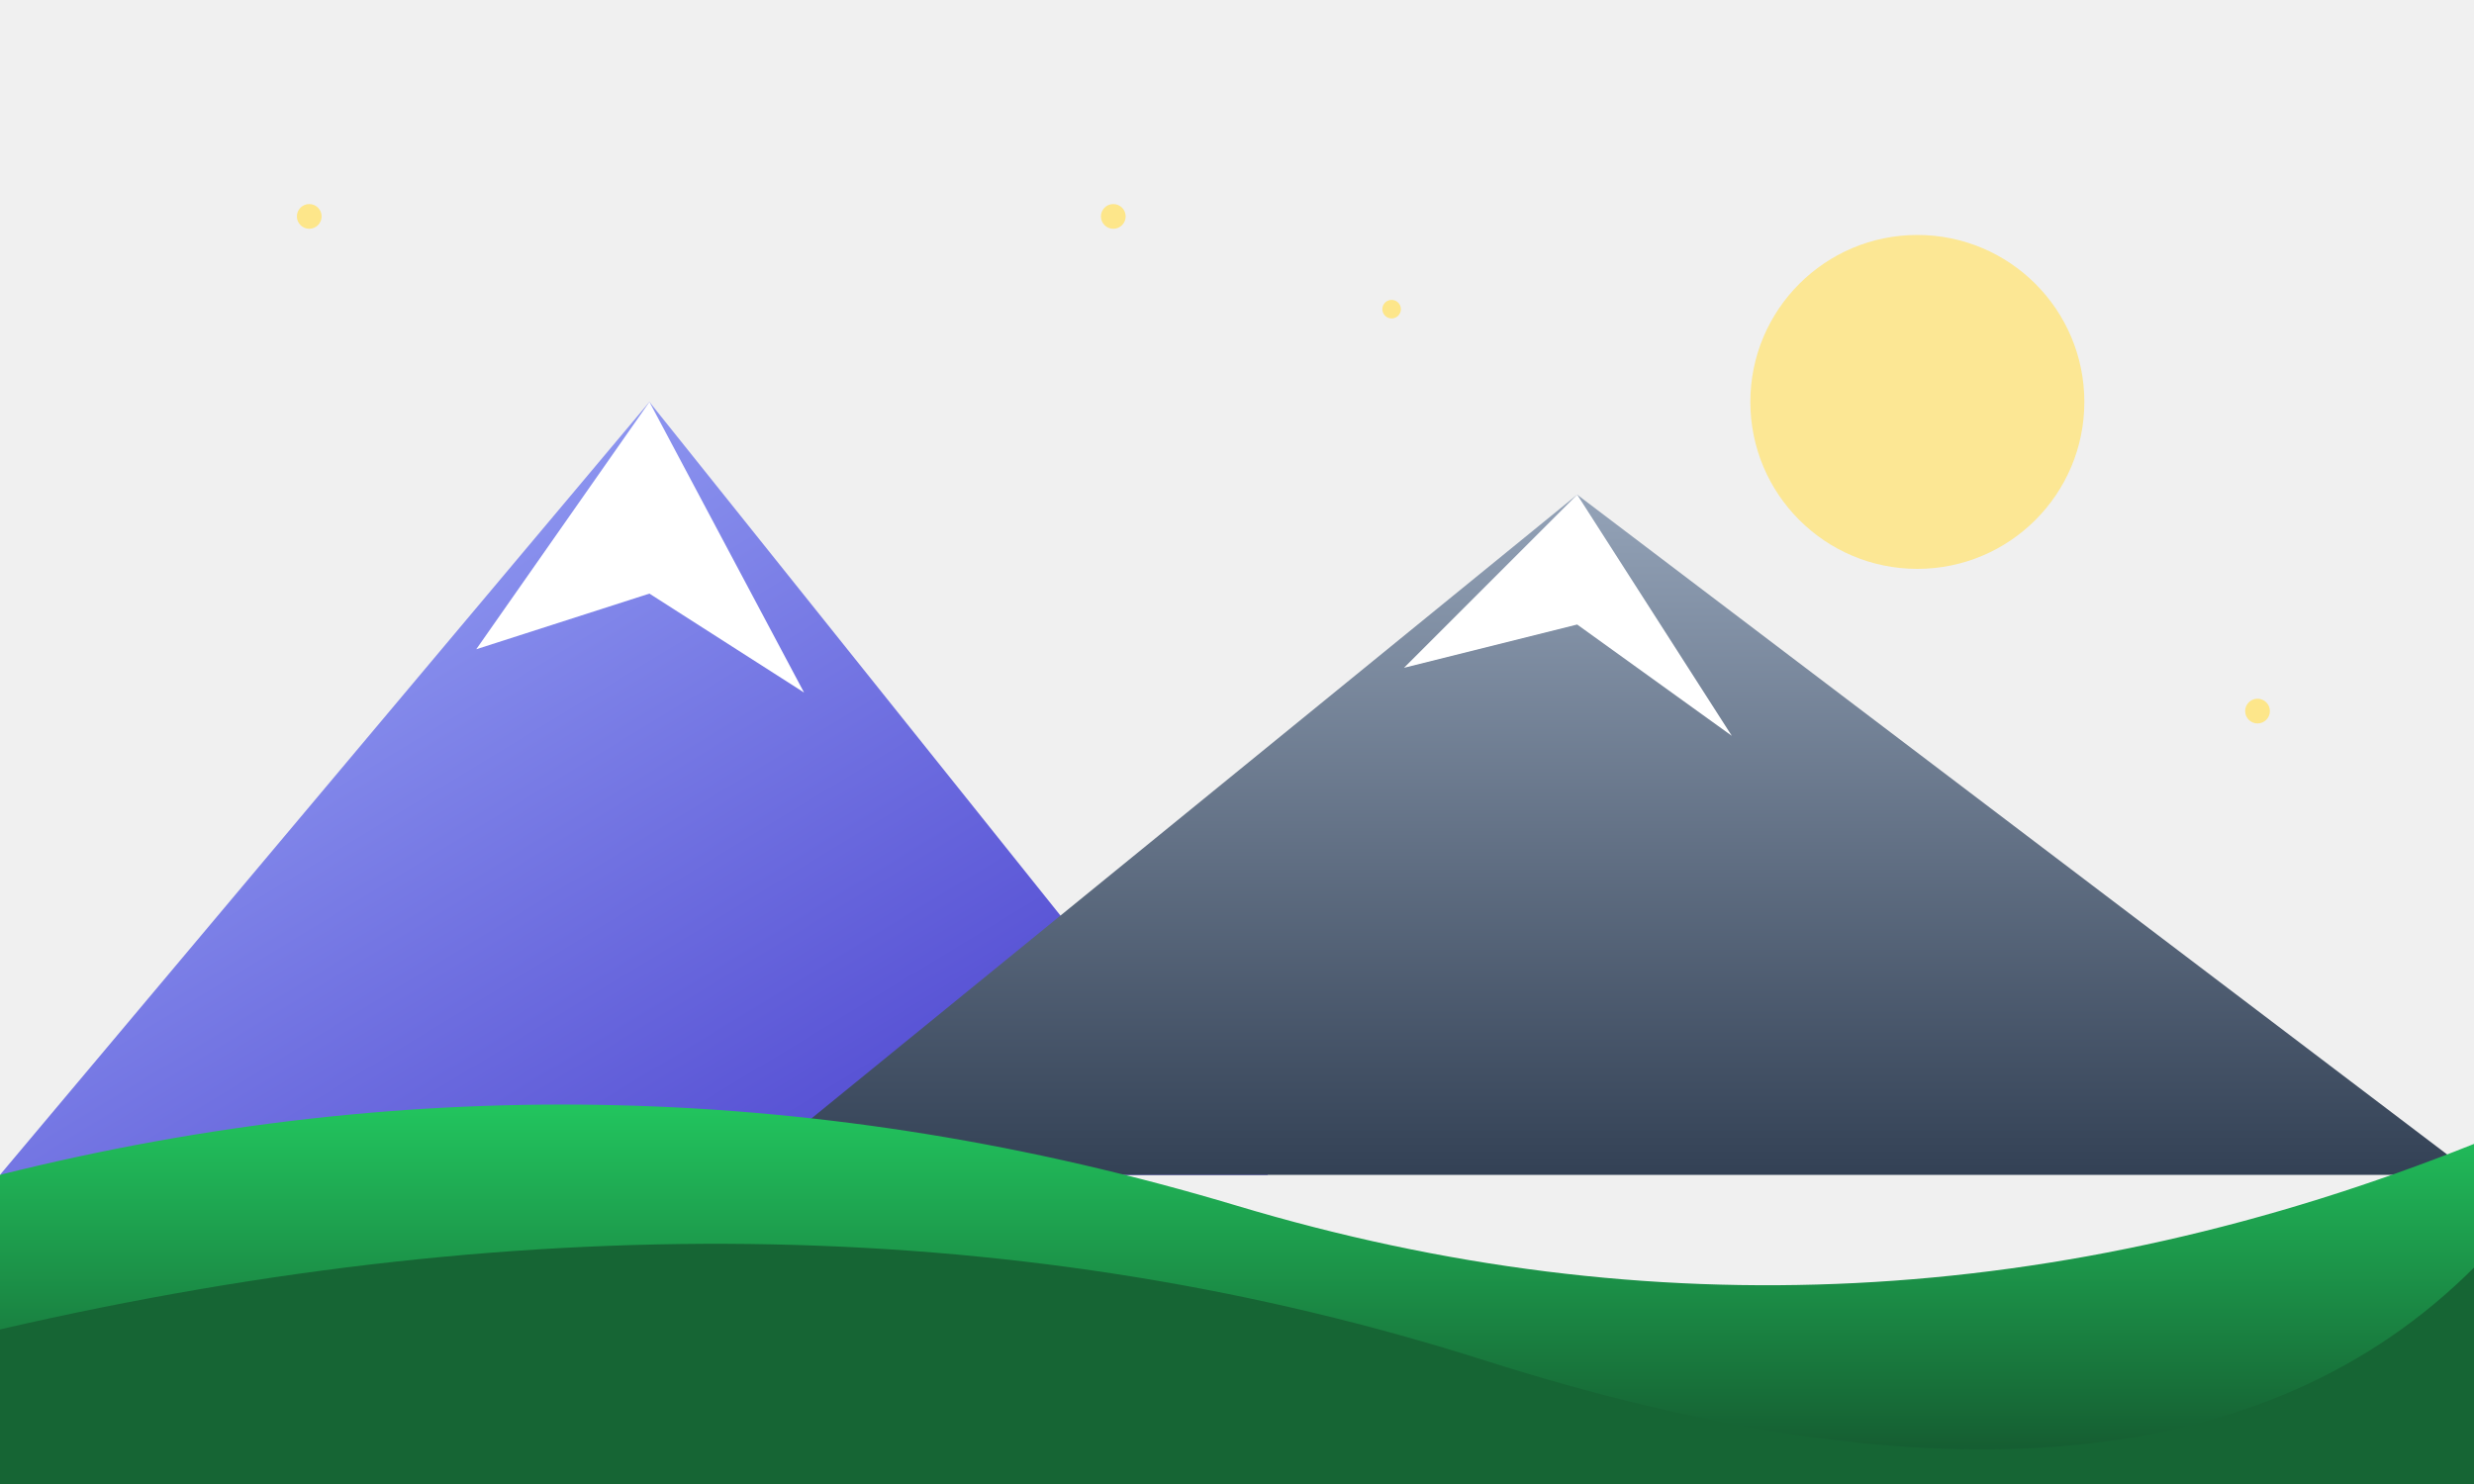
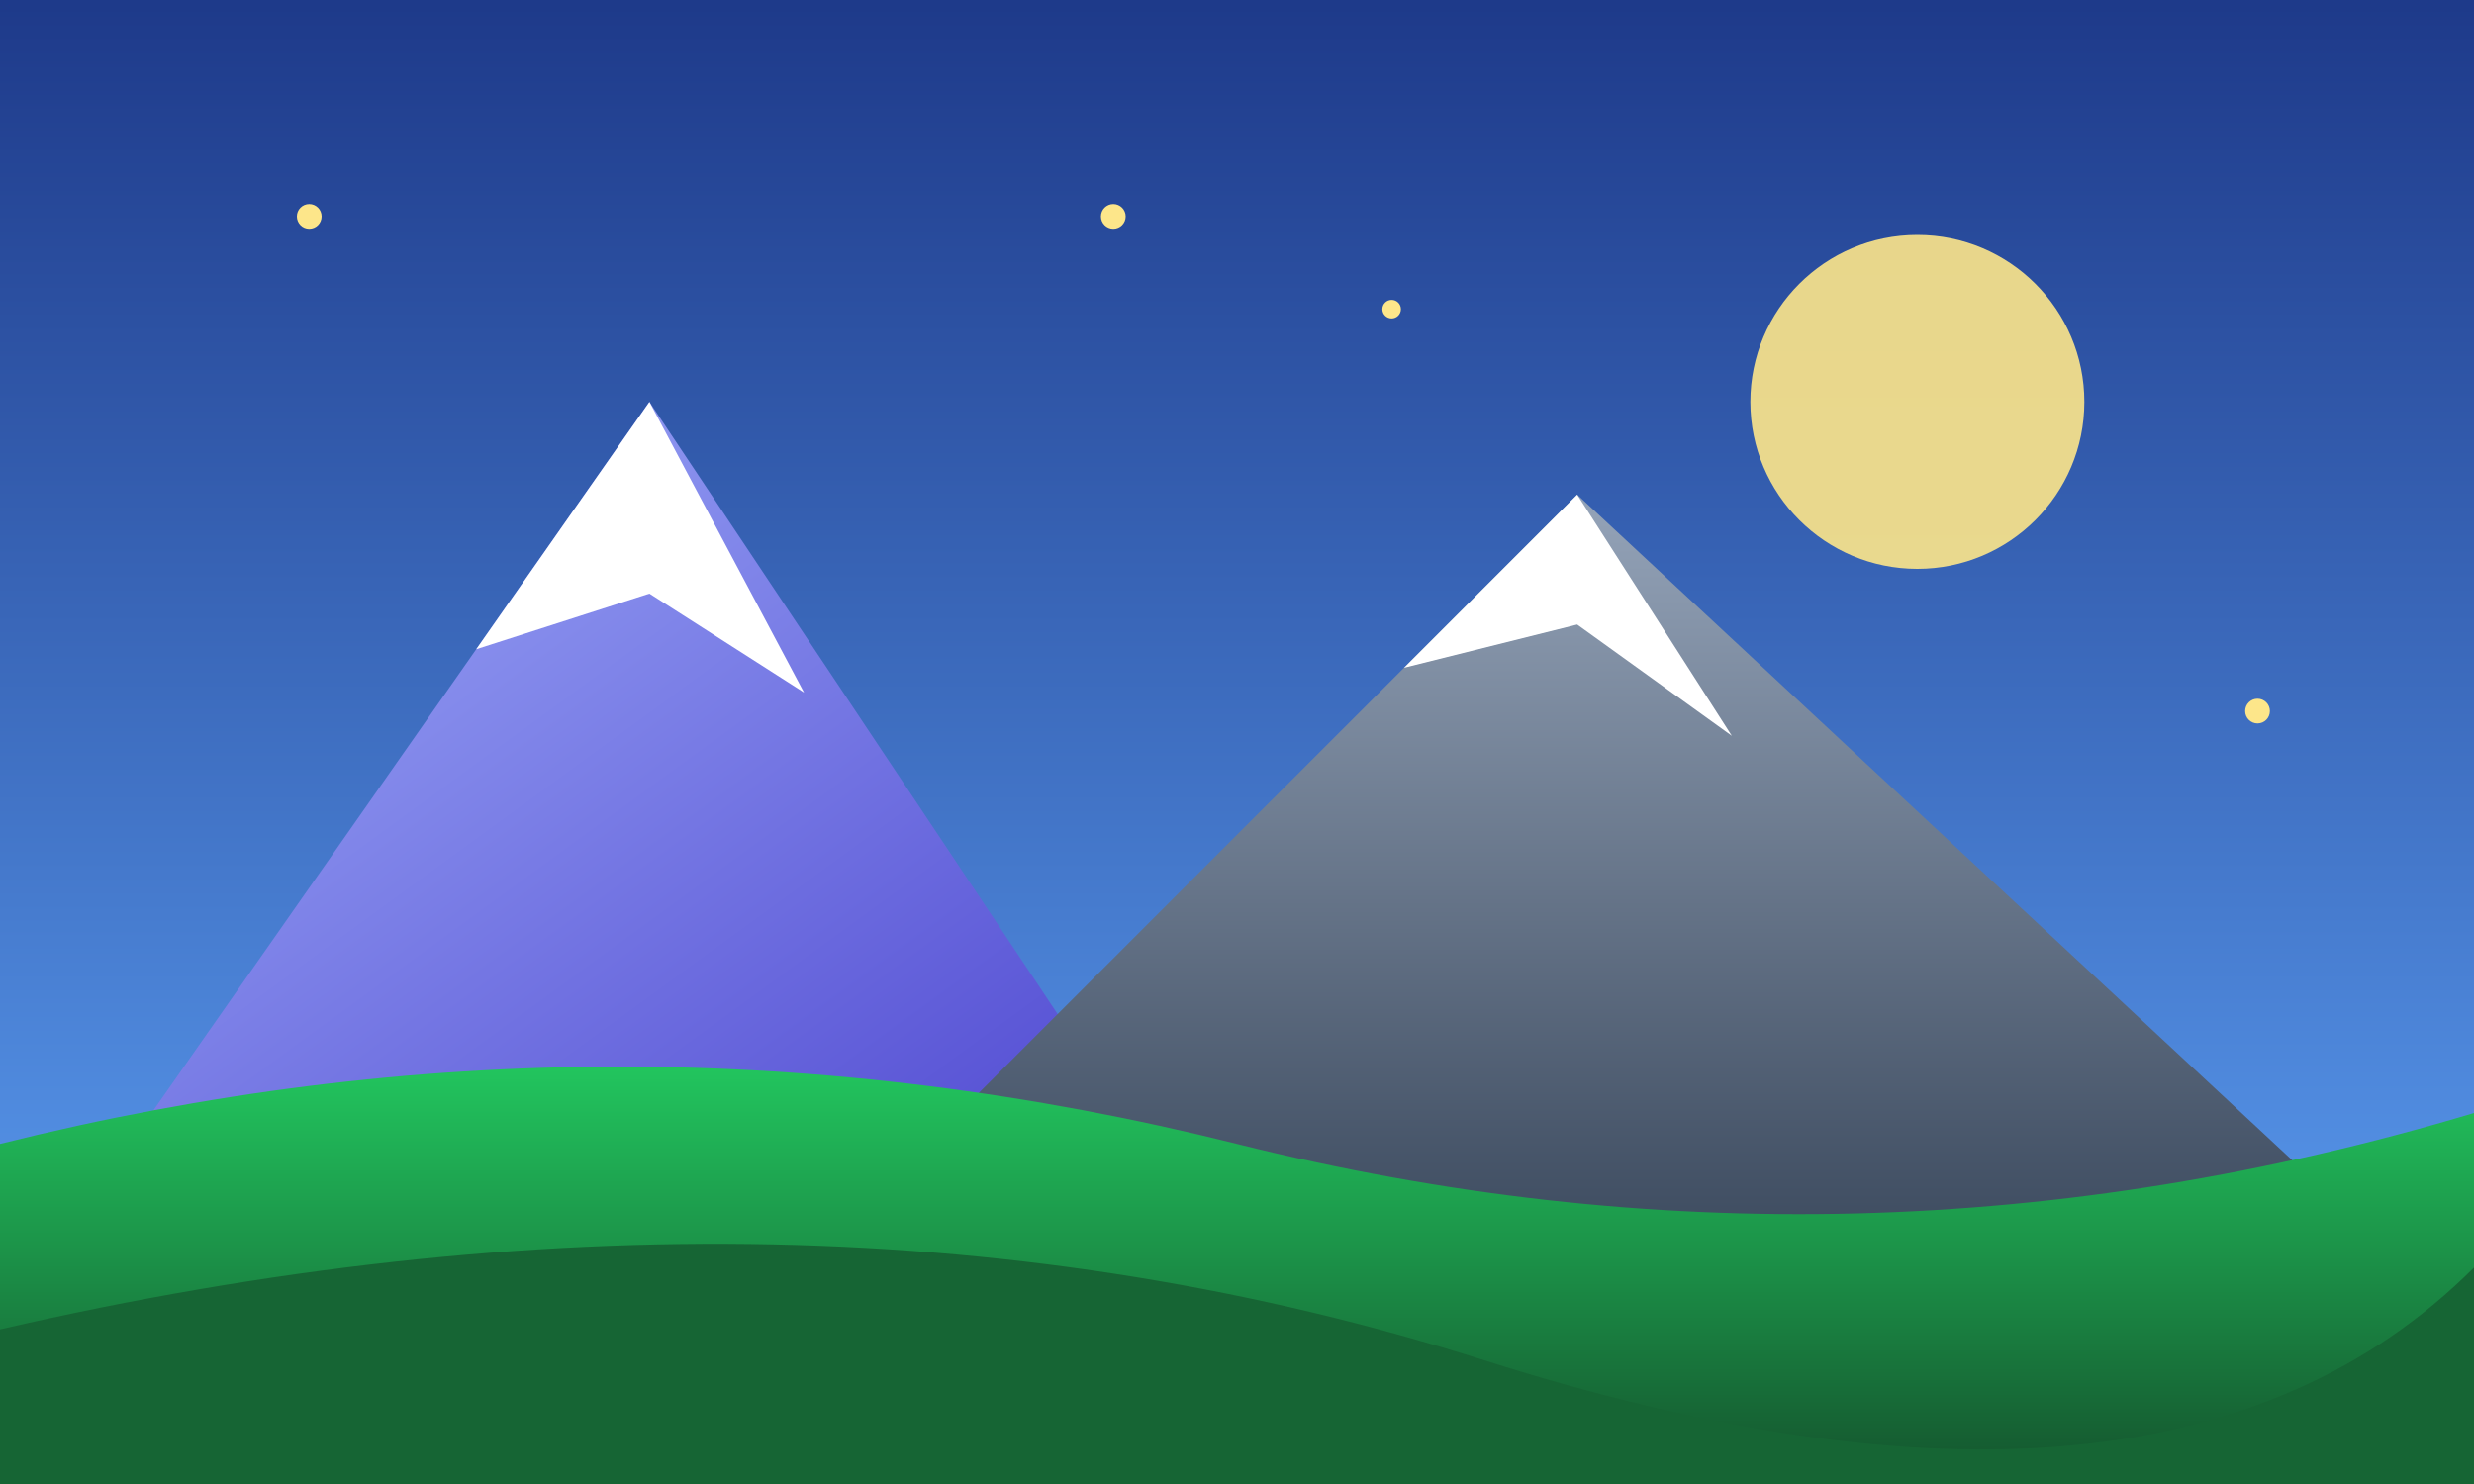
<svg xmlns="http://www.w3.org/2000/svg" viewBox="0 0 400 240" width="800" height="480">
  <defs>
-     <linearGradient id="mountain" x1="0" y1="0" x2="1" y2="1">
+     <linearGradient id="svg_sky_01" x1="0%" y1="0%" x2="0%" y2="100%">
+       <stop offset="0%" stop-color="#1E3A8A" />
+       <stop offset="100%" stop-color="#60A5FA" />
+     </linearGradient>
+     <linearGradient id="svg_mtn_01" x1="0%" y1="0%" x2="100%" y2="100%">
      <stop offset="0%" stop-color="#A5B4FC" />
      <stop offset="100%" stop-color="#4338CA" />
    </linearGradient>
-     <linearGradient id="mountain2" x1="0" y1="0" x2="0" y2="1">
+     <linearGradient id="svg_mtn_02" x1="0%" y1="0%" x2="0%" y2="100%">
      <stop offset="0%" stop-color="#94A3B8" />
      <stop offset="100%" stop-color="#334155" />
    </linearGradient>
-     <linearGradient id="ground" x1="0" y1="0" x2="0" y2="1">
+     <linearGradient id="svg_gnd_01" x1="0%" y1="0%" x2="0%" y2="100%">
      <stop offset="0%" stop-color="#22C55E" />
      <stop offset="100%" stop-color="#14532D" />
    </linearGradient>
  </defs>
+   <rect x="0" y="0" width="400" height="240" fill="url(#svg_sky_01)" />
  <circle cx="310" cy="65" r="27" fill="#FDE68A" opacity="0.9" />
-   <path d="M0 190 L105 65 L205 190 Z" fill="url(#mountain)" />
+   <path d="M0 215 L105 65 L205 215 Z" fill="url(#svg_mtn_01)" />
  <path d="M105 65 L77 105 L105 96 L130 112 Z" fill="#FFFFFF" />
-   <path d="M120 190 L255 80 L400 190 Z" fill="url(#mountain2)" />
+   <path d="M120 215 L255 80 L400 215 Z" fill="url(#svg_mtn_02)" />
  <path d="M255 80 L227 108 L255 101 L280 119 Z" fill="#FFFFFF" />
-   <path d="M0 190 Q100 165 200 195            T400 185 L400 240 L0 240 Z" fill="url(#ground)" />
-   <path d="M0 215 Q130 185 240 220            T400 205 L400 240 L0 240 Z" fill="#166534" />
+   <path d="M0 185 Q100 160 200 185 T400 180 L400 240 L0 240 Z" fill="url(#svg_gnd_01)" />
+   <path d="M0 215 Q130 185 240 220 T400 205 L400 240 L0 240 Z" fill="#166534" />
  <g fill="#FDE68A">
    <circle cx="50" cy="35" r="2" />
    <circle cx="180" cy="35" r="2" />
    <circle cx="225" cy="50" r="1.5" />
    <circle cx="365" cy="115" r="2" />
  </g>
</svg>
